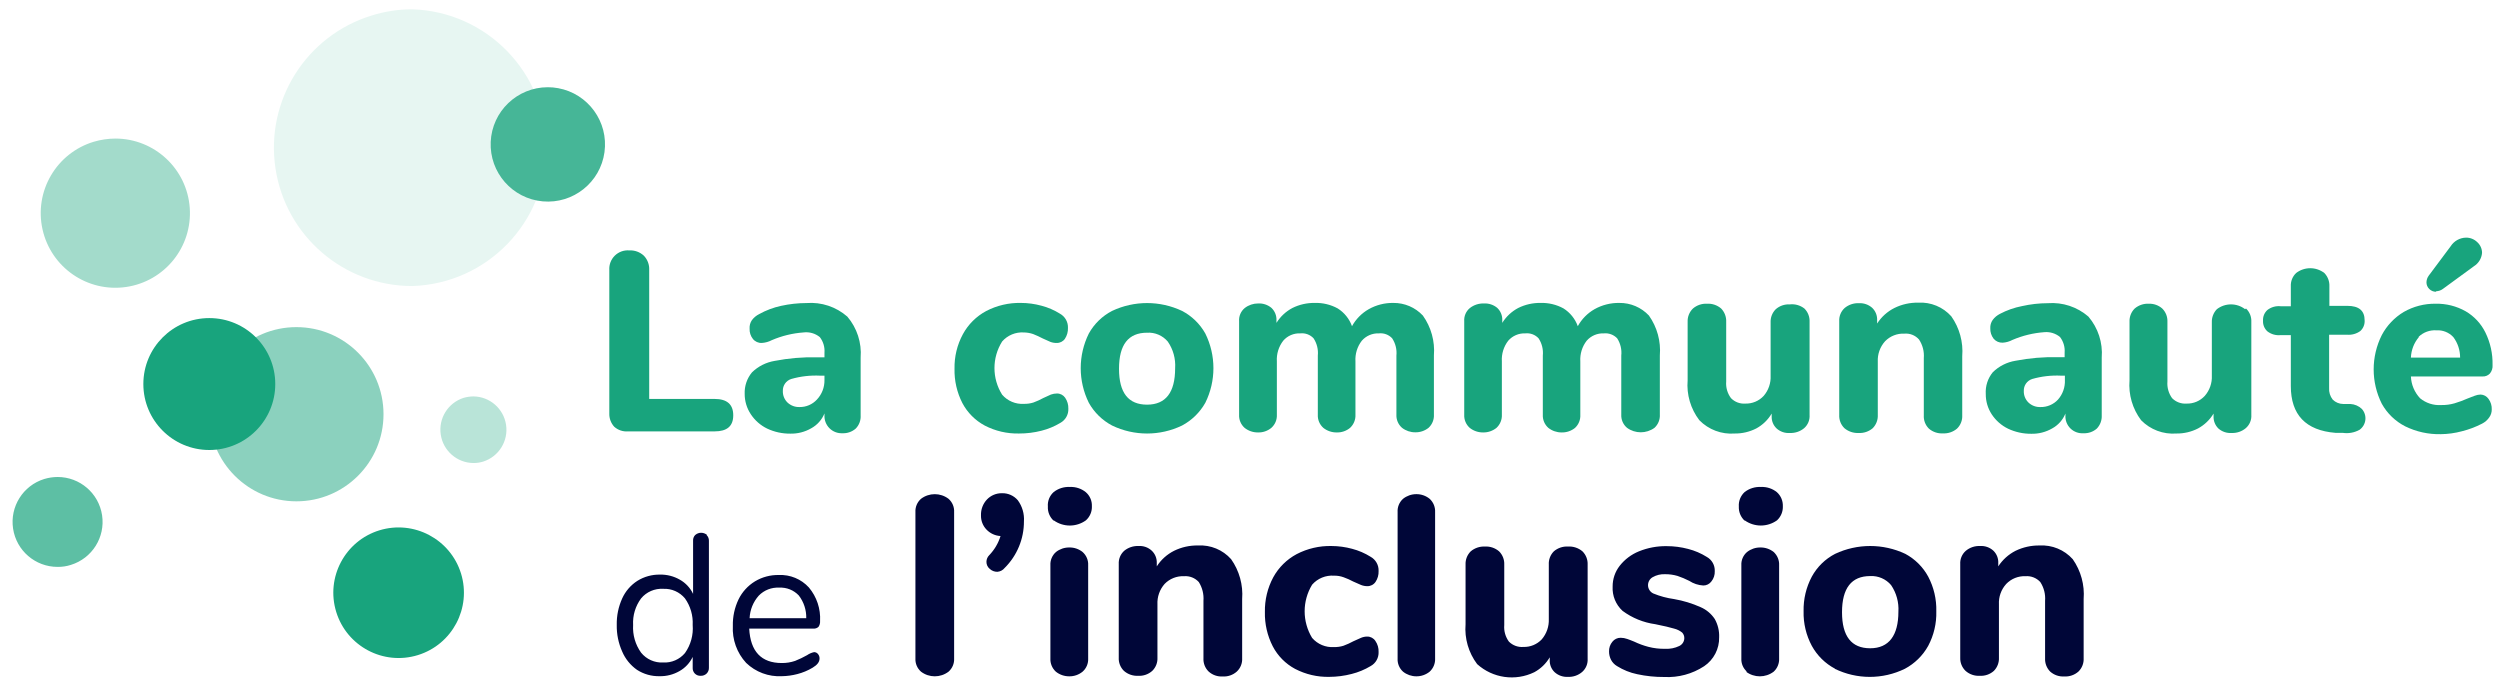
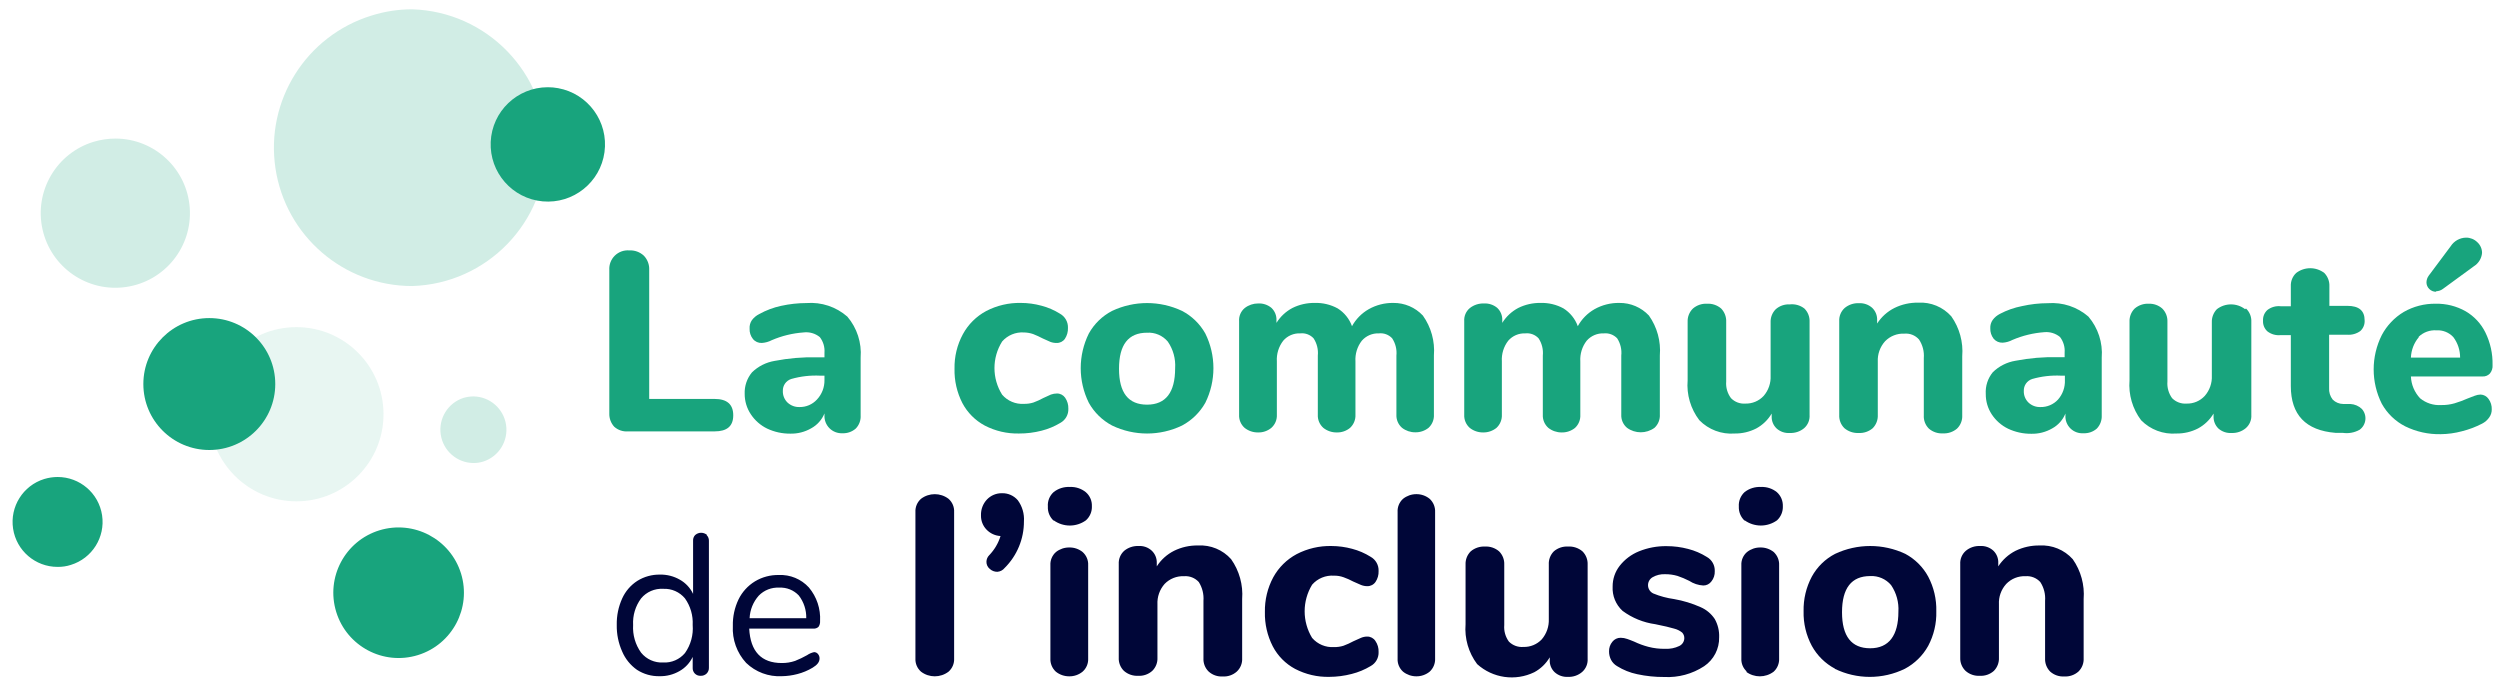
<svg xmlns="http://www.w3.org/2000/svg" width="940" height="255" preserveAspectRatio="xMinYMin meet" fill="none">
-   <path fill-rule="evenodd" clip-rule="evenodd" d="M266.55 203.3a2.853 2.853 0 00-.85-2.1l.15-.05a3.401 3.401 0 00-4.45 0 2.851 2.851 0 00-.8 2.15v20a11.998 11.998 0 00-5-5.35 14.352 14.352 0 00-7.45-1.9c-3-.05-5.952.766-8.5 2.35a15.408 15.408 0 00-5.7 6.6 22.956 22.956 0 00-2.05 10 23.364 23.364 0 002.05 10 16.104 16.104 0 005.55 6.85 15 15 0 008.5 2.4c2.61.056 5.186-.601 7.45-1.9a11.998 11.998 0 005-5.35v4.05a2.9 2.9 0 00.8 2.2 2.847 2.847 0 002.2.85 3.047 3.047 0 002.25-.85c.577-.583.885-1.38.85-2.2V203.3zm-6.1 31.7a16.045 16.045 0 01-2.9 10.55 9.997 9.997 0 01-8.2 3.55 9.998 9.998 0 01-8.3-3.7 16.198 16.198 0 01-3-10.4 15.35 15.35 0 013-10 10.001 10.001 0 018.3-3.6 10.001 10.001 0 018.2 3.6 15.851 15.851 0 012.9 10zm47.7 12.6a2.45 2.45 0 00-.6-1.7 1.846 1.846 0 00-1.45-.7 7.386 7.386 0 00-2.65 1.15 36.176 36.176 0 01-4.5 2.15c-1.609.548-3.3.818-5 .8-7.7 0-11.8-4.35-12.25-12.95h24.1a2.501 2.501 0 001.95-.65c.447-.643.659-1.42.6-2.2a18.1 18.1 0 00-4.2-12.6 14.449 14.449 0 00-11.35-4.7 16.742 16.742 0 00-8.95 2.4 16.397 16.397 0 00-6.15 6.75 21.894 21.894 0 00-2.15 10 18.953 18.953 0 005 13.9 17.953 17.953 0 0013.4 5 24.23 24.23 0 005.85-.8 21.58 21.58 0 005.75-2.4c1.75-1.05 2.6-2.15 2.6-3.45zm-26.3-15.15a13.649 13.649 0 013.45-8.5 9.997 9.997 0 017.7-3 9.4 9.4 0 017.35 2.95 13.45 13.45 0 012.8 8.55h-21.3z" fill="#000638" />
-   <path d="M346.3 252.55a6.201 6.201 0 01-2.1-5v-55a6.2 6.2 0 012.1-5 8.548 8.548 0 0110.35 0 6.197 6.197 0 012.1 5v55a6.198 6.198 0 01-2.1 5 8.55 8.55 0 01-10.35 0zm36.4-64.45a12.05 12.05 0 012.3 7.95 24.552 24.552 0 01-7.25 17.5A3.905 3.905 0 01375 215a4.102 4.102 0 01-2.85-1.1 3.353 3.353 0 01-1.25-2.65 3.6 3.6 0 011.05-2.5 17.944 17.944 0 004.25-7.2 7.902 7.902 0 01-5.3-2.45 7.452 7.452 0 01-2.05-5.35 8.3 8.3 0 012.25-5.95 7.646 7.646 0 015.65-2.35 7.547 7.547 0 015.95 2.65z" fill="#000638" />
+   <path fill-rule="evenodd" clip-rule="evenodd" d="M266.55 203.3a2.853 2.853 0 00-.85-2.1l.15-.05a3.401 3.401 0 00-4.45 0 2.851 2.851 0 00-.8 2.15v20a11.998 11.998 0 00-5-5.35 14.352 14.352 0 00-7.45-1.9c-3-.05-5.952.766-8.5 2.35a15.408 15.408 0 00-5.7 6.6 22.956 22.956 0 00-2.05 10 23.364 23.364 0 002.05 10 16.104 16.104 0 005.55 6.85 15 15 0 008.5 2.4c2.61.056 5.186-.601 7.45-1.9a11.998 11.998 0 005-5.35v4.05a2.9 2.9 0 00.8 2.2 2.847 2.847 0 002.2.85 3.047 3.047 0 002.25-.85c.577-.583.885-1.38.85-2.2V203.3zm-6.1 31.7a16.045 16.045 0 01-2.9 10.55 9.997 9.997 0 01-8.2 3.55 9.998 9.998 0 01-8.3-3.7 16.198 16.198 0 01-3-10.4 15.35 15.35 0 013-10 10.001 10.001 0 018.3-3.6 10.001 10.001 0 018.2 3.6 15.851 15.851 0 012.9 10zm47.7 12.6a2.451 2.451 0 00-.6-1.7 1.852 1.852 0 00-1.45-.7 7.404 7.404 0 00-2.65 1.15 36.034 36.034 0 01-4.5 2.15 14.99 14.99 0 01-5 .8c-7.7 0-11.8-4.35-12.25-12.95h24.1a2.501 2.501 0 001.95-.65 3.402 3.402 0 00.6-2.2 18.102 18.102 0 00-4.2-12.6 14.449 14.449 0 00-11.35-4.7 16.742 16.742 0 00-8.95 2.4 16.397 16.397 0 00-6.15 6.75 21.897 21.897 0 00-2.15 10 18.952 18.952 0 005 13.9 17.95 17.95 0 0013.4 5 24.23 24.23 0 005.85-.8 21.547 21.547 0 005.75-2.4c1.75-1.05 2.6-2.15 2.6-3.45zm-26.3-15.15a13.65 13.65 0 013.45-8.5 10 10 0 017.7-3 9.4 9.4 0 017.35 2.95 13.45 13.45 0 012.8 8.55h-21.3z" fill="#000638" />
+   <path d="M346.3 252.55a6.2 6.2 0 01-2.1-5v-55a6.201 6.201 0 012.1-5 8.55 8.55 0 0110.35 0 6.198 6.198 0 012.1 5v55a6.197 6.197 0 01-2.1 5 8.548 8.548 0 01-10.35 0zm36.4-64.45a12.052 12.052 0 012.3 7.95 24.55 24.55 0 01-7.25 17.5A3.897 3.897 0 01375 215a4.102 4.102 0 01-2.85-1.1 3.35 3.35 0 01-1.25-2.65 3.604 3.604 0 011.05-2.5 17.944 17.944 0 004.25-7.2 7.898 7.898 0 01-5.3-2.45 7.452 7.452 0 01-2.05-5.35 8.303 8.303 0 012.25-5.95 7.65 7.65 0 015.65-2.35 7.554 7.554 0 015.95 2.65z" fill="#000638" />
  <path fill-rule="evenodd" clip-rule="evenodd" d="M394 190.45a6.698 6.698 0 002.2 5.35v-.15a10.35 10.35 0 0012.1 0 6.749 6.749 0 002.25-5.35 6.601 6.601 0 00-2.3-5.25 8.85 8.85 0 00-6-1.95 9.052 9.052 0 00-6.05 1.9 6.6 6.6 0 00-2.2 5.45zm.95 57.1a6.35 6.35 0 002.05 5 8 8 0 005.05 1.75 7.746 7.746 0 005-1.75 6.197 6.197 0 002.1-5v-35a6.198 6.198 0 00-2.1-5 7.704 7.704 0 00-5-1.7 7.952 7.952 0 00-5 1.7 6.201 6.201 0 00-2.1 5v35z" fill="#000638" />
-   <path d="M462.9 210.25a23.002 23.002 0 014.15 15v22.25a6.35 6.35 0 01-2 5 7.297 7.297 0 01-5.3 1.85 7.2 7.2 0 01-5.3-1.85 6.497 6.497 0 01-1.95-5v-21.6a11.603 11.603 0 00-1.75-7.05 6.8 6.8 0 00-5.55-2.2 9.603 9.603 0 00-7.3 2.9 10.8 10.8 0 00-2.7 7.7v20a6.5 6.5 0 01-1.95 5 7.297 7.297 0 01-5.3 1.85 7.498 7.498 0 01-5.35-1.85 6.497 6.497 0 01-1.95-5V212.1a6.249 6.249 0 012.05-5 7.953 7.953 0 015.35-1.8 6.65 6.65 0 015 1.75 6.05 6.05 0 011.9 4.6v1.3a16.597 16.597 0 016.5-5.85 19.55 19.55 0 019-2 15.453 15.453 0 0112.45 5.15zm24.05 41.25a20.256 20.256 0 01-8.4-8.5 27.002 27.002 0 01-2.95-12.9 26.548 26.548 0 013.15-13.05 21.694 21.694 0 018.8-8.7 27.084 27.084 0 0113.1-3.05 29.97 29.97 0 017.75 1.05 24.993 24.993 0 016.95 3 5.849 5.849 0 013 5.35 6.852 6.852 0 01-1.15 4.1 3.651 3.651 0 01-3.1 1.6 6.367 6.367 0 01-2.35-.45l-2.95-1.3a25.888 25.888 0 00-3.6-1.6 9.97 9.97 0 00-3.6-.6 9.997 9.997 0 00-8.25 3.4 19.25 19.25 0 000 20 10 10 0 008.25 3.45 10.867 10.867 0 003.55-.5 28.287 28.287 0 003.75-1.7l2.9-1.3a5.875 5.875 0 012.3-.45 3.597 3.597 0 013.05 1.65 6.801 6.801 0 011.2 4.15 5.753 5.753 0 01-3 5.3 26.134 26.134 0 01-7.1 2.95 33.797 33.797 0 01-8.45 1.1 26.51 26.51 0 01-12.85-3zm40.6 1.05a6.201 6.201 0 01-2.05-5v-55a6.199 6.199 0 012.05-5 7.997 7.997 0 015-1.75 7.85 7.85 0 015 1.75 6.35 6.35 0 012.05 5v55a6.35 6.35 0 01-2.05 5 7.855 7.855 0 01-5 1.75 8.003 8.003 0 01-5-1.75zM595 207.3a6.597 6.597 0 011.95 5v35.35a6.1 6.1 0 01-2.05 5 7.651 7.651 0 01-5.35 1.85 6.85 6.85 0 01-5-1.75 5.949 5.949 0 01-1.85-4.6v-1a15.005 15.005 0 01-5.8 5.6 19.4 19.4 0 01-21.5-3.05 22.051 22.051 0 01-4.35-15v-22.4a6.597 6.597 0 011.95-5 7.697 7.697 0 015.35-1.8 7.494 7.494 0 015.3 1.8 6.597 6.597 0 011.95 5V235a9.25 9.25 0 001.75 6.25 6.9 6.9 0 005.45 2 9.101 9.101 0 006.9-2.85 11.054 11.054 0 002.65-7.65V212.3a6.55 6.55 0 011.9-5 7.494 7.494 0 015.3-1.8 7.699 7.699 0 015.45 1.8zm20.6 46.2a23.056 23.056 0 01-7.6-3.05 6.009 6.009 0 01-2.25-2.35 6.893 6.893 0 01-.75-3.1 5.444 5.444 0 011.25-3.7 3.9 3.9 0 013.1-1.5c.853.007 1.698.16 2.5.45.8.3 1.7.6 2.6 1a30.013 30.013 0 005.3 1.95c2.088.547 4.242.799 6.4.75 1.81.094 3.615-.267 5.25-1.05a3.302 3.302 0 001.9-2.9 2.997 2.997 0 00-.8-2.15 7.795 7.795 0 00-3.05-1.5c-1.5-.45-3.8-1-7.05-1.65a26.908 26.908 0 01-12.3-5 11.548 11.548 0 01-3.75-9.15 12.544 12.544 0 012.65-7.8 17.6 17.6 0 017.25-5.45 26.6 26.6 0 0110.4-1.95 31.591 31.591 0 018.1 1.05 24.627 24.627 0 017 3 5.849 5.849 0 013 5.35 5.753 5.753 0 01-1.25 3.85 3.751 3.751 0 01-3.05 1.55 10.763 10.763 0 01-5.3-1.75 32.317 32.317 0 00-4.4-1.85 16.015 16.015 0 00-4.65-.65 8.643 8.643 0 00-4.75 1.15 3.451 3.451 0 00.3 6.1 31.934 31.934 0 007.8 2.1 42.152 42.152 0 0110 3.05c2.159.94 4 2.486 5.3 4.45a13 13 0 011.65 6.85 12.799 12.799 0 01-5.65 10.9 25.003 25.003 0 01-15 4.05 46.667 46.667 0 01-10.15-1.05z" fill="#000638" />
-   <path fill-rule="evenodd" clip-rule="evenodd" d="M653.8 190.45a6.85 6.85 0 002.2 5.35v-.15a10.451 10.451 0 0012.15 0 6.852 6.852 0 002.2-5.35 6.75 6.75 0 00-2.25-5.25 8.853 8.853 0 00-6-1.95 9.197 9.197 0 00-6.1 1.9 6.75 6.75 0 00-2.2 5.45zm.95 57.1a6.197 6.197 0 002.1 5h-.35a8.602 8.602 0 0010.4 0 6.35 6.35 0 002.05-5v-35a6.35 6.35 0 00-2.05-5 7.8 7.8 0 00-5-1.7 7.946 7.946 0 00-5 1.7 6.098 6.098 0 00-2.15 5v35zm26.5-4.7a21.356 21.356 0 008.75 8.6h-.15a30 30 0 0026.4 0 21.65 21.65 0 008.75-8.6 26.142 26.142 0 003.05-13A26.502 26.502 0 00725 216.8a21.199 21.199 0 00-8.6-8.55 30.995 30.995 0 00-26.4 0 20.9 20.9 0 00-8.75 8.55 26.501 26.501 0 00-3.1 13.05 26.198 26.198 0 003.1 13zm29.8-22.85a16.051 16.051 0 012.75 10c0 8.9-3.55 13.75-10.6 13.75s-10.6-4.5-10.6-13.55 3.55-13.6 10.6-13.6a9.599 9.599 0 017.85 3.4z" fill="#000638" />
+   <path d="M462.9 210.25a23.002 23.002 0 014.15 15v22.25a6.35 6.35 0 01-2 5 7.297 7.297 0 01-5.3 1.85 7.2 7.2 0 01-5.3-1.85 6.497 6.497 0 01-1.95-5v-21.6a11.603 11.603 0 00-1.75-7.05 6.8 6.8 0 00-5.55-2.2 9.603 9.603 0 00-7.3 2.9 10.8 10.8 0 00-2.7 7.7v20a6.5 6.5 0 01-1.95 5 7.297 7.297 0 01-5.3 1.85 7.498 7.498 0 01-5.35-1.85 6.497 6.497 0 01-1.95-5V212.1a6.249 6.249 0 012.05-5 7.953 7.953 0 015.35-1.8 6.65 6.65 0 015 1.75 6.05 6.05 0 011.9 4.6v1.3a16.597 16.597 0 016.5-5.85 19.55 19.55 0 019-2 15.453 15.453 0 0112.45 5.15zm24.05 41.25a20.25 20.25 0 01-8.4-8.5 27.002 27.002 0 01-2.95-12.9 26.548 26.548 0 013.15-13.05 21.706 21.706 0 018.8-8.7 27.107 27.107 0 0113.1-3.05 29.97 29.97 0 017.75 1.05 25.023 25.023 0 016.95 3 5.85 5.85 0 013 5.35 6.852 6.852 0 01-1.15 4.1 3.649 3.649 0 01-3.1 1.6 6.347 6.347 0 01-2.35-.45l-2.95-1.3a26.126 26.126 0 00-3.6-1.6 10.013 10.013 0 00-3.6-.6 10.003 10.003 0 00-8.25 3.4 19.25 19.25 0 000 20 10 10 0 008.25 3.45 10.84 10.84 0 003.55-.5 28.033 28.033 0 003.75-1.7l2.9-1.3a5.912 5.912 0 012.3-.45 3.6 3.6 0 013.05 1.65 6.801 6.801 0 011.2 4.15 5.75 5.75 0 01-3 5.3 26.072 26.072 0 01-7.1 2.95 33.75 33.75 0 01-8.45 1.1c-4.468.1-8.888-.932-12.85-3zm40.6 1.05a6.199 6.199 0 01-2.05-5v-55a6.201 6.201 0 012.05-5 8.003 8.003 0 015-1.75 7.85 7.85 0 015 1.75 6.35 6.35 0 012.05 5v55a6.35 6.35 0 01-2.05 5 7.85 7.85 0 01-5 1.75 7.997 7.997 0 01-5-1.75zM595 207.3a6.598 6.598 0 011.95 5v35.35a6.1 6.1 0 01-2.05 5 7.651 7.651 0 01-5.35 1.85 6.85 6.85 0 01-5-1.75 5.948 5.948 0 01-1.85-4.6v-1a14.998 14.998 0 01-5.8 5.6 19.4 19.4 0 01-21.5-3.05 22.051 22.051 0 01-4.35-15v-22.4a6.598 6.598 0 011.95-5 7.702 7.702 0 015.35-1.8 7.503 7.503 0 015.3 1.8 6.598 6.598 0 011.95 5V235a9.248 9.248 0 001.75 6.25 6.9 6.9 0 005.45 2 9.098 9.098 0 006.9-2.85 11.052 11.052 0 002.65-7.65V212.3a6.551 6.551 0 011.9-5 7.503 7.503 0 015.3-1.8 7.699 7.699 0 015.45 1.8zm20.6 46.2a23.056 23.056 0 01-7.6-3.05 5.995 5.995 0 01-2.25-2.35 6.887 6.887 0 01-.75-3.1 5.447 5.447 0 011.25-3.7 3.9 3.9 0 013.1-1.5 7.56 7.56 0 012.5.45c.8.3 1.7.6 2.6 1a30.013 30.013 0 005.3 1.95c2.088.547 4.242.8 6.4.75 1.81.094 3.615-.267 5.25-1.05a3.3 3.3 0 001.9-2.9 3 3 0 00-.8-2.15 7.81 7.81 0 00-3.05-1.5c-1.5-.45-3.8-1-7.05-1.65a26.908 26.908 0 01-12.3-5 11.547 11.547 0 01-3.75-9.15 12.546 12.546 0 012.65-7.8 17.6 17.6 0 017.25-5.45 26.6 26.6 0 0110.4-1.95 31.591 31.591 0 018.1 1.05 24.683 24.683 0 017 3 5.85 5.85 0 013 5.35 5.75 5.75 0 01-1.25 3.85 3.749 3.749 0 01-3.05 1.55 10.743 10.743 0 01-5.3-1.75 32.444 32.444 0 00-4.4-1.85 16.084 16.084 0 00-4.65-.65 8.652 8.652 0 00-4.75 1.15 3.45 3.45 0 00.3 6.1 31.845 31.845 0 007.8 2.1 42.198 42.198 0 0110 3.05c2.159.941 4 2.486 5.3 4.45a13.003 13.003 0 011.65 6.85 12.798 12.798 0 01-5.65 10.9 24.996 24.996 0 01-15 4.05 46.667 46.667 0 01-10.15-1.05z" fill="#000638" />
+   <path fill-rule="evenodd" clip-rule="evenodd" d="M653.8 190.45a6.85 6.85 0 002.2 5.35v-.15a10.448 10.448 0 0012.15 0 6.852 6.852 0 002.2-5.35 6.75 6.75 0 00-2.25-5.25 8.853 8.853 0 00-6-1.95 9.208 9.208 0 00-6.1 1.9 6.75 6.75 0 00-2.2 5.45zm.95 57.1a6.197 6.197 0 002.1 5h-.35a8.599 8.599 0 0010.4 0 6.35 6.35 0 002.05-5v-35a6.35 6.35 0 00-2.05-5 7.8 7.8 0 00-5-1.7 7.952 7.952 0 00-5 1.7 6.098 6.098 0 00-2.15 5v35zm26.5-4.7a21.356 21.356 0 008.75 8.6h-.15a30 30 0 0026.4 0 21.643 21.643 0 008.75-8.6 26.14 26.14 0 003.05-13A26.504 26.504 0 00725 216.8a21.205 21.205 0 00-8.6-8.55 31.002 31.002 0 00-26.4 0 20.906 20.906 0 00-8.75 8.55 26.501 26.501 0 00-3.1 13.05 26.193 26.193 0 003.1 13zm29.8-22.85a16.051 16.051 0 012.75 10c0 8.9-3.55 13.75-10.6 13.75s-10.6-4.5-10.6-13.55 3.55-13.6 10.6-13.6a9.601 9.601 0 017.85 3.4z" fill="#000638" />
  <path d="M779.35 210.25a23.002 23.002 0 014.1 15v22.25a6.5 6.5 0 01-1.95 5 7.397 7.397 0 01-5.35 1.85 7.294 7.294 0 01-5.3-1.85 6.648 6.648 0 01-1.9-5v-21.6a11.257 11.257 0 00-1.8-7.05 6.8 6.8 0 00-5.55-2.2 9.5 9.5 0 00-7.25 2.9 10.599 10.599 0 00-2.75 7.7v20a6.652 6.652 0 01-1.9 5 7.295 7.295 0 01-5.3 1.85 7.397 7.397 0 01-5.35-1.85 6.55 6.55 0 01-2-5V212.1a6.15 6.15 0 012.1-5 7.798 7.798 0 015.35-1.8 6.754 6.754 0 015 1.75 6.052 6.052 0 011.85 4.6v1.3a16.953 16.953 0 016.5-5.85 20.01 20.01 0 019-2 15.598 15.598 0 0112.5 5.15z" fill="#000638" />
-   <circle opacity=".5" cx="111.45" cy="155.749" r="32.75" fill="#18A47D" />
+   <circle opacity=".5" cx="111.45" cy="155.75" r="32.75" fill="#D1EDE5" />
  <circle cx="78.7" cy="144.4" r="24.8" fill="#18A47D" />
-   <path d="M155 3.5a50.547 50.547 0 00-15.3 2.35c-24.595 7.569-39.956 31.989-36.127 57.436 3.828 25.447 25.693 44.267 51.427 44.264 28.105-.872 50.437-23.907 50.437-52.025C205.437 27.406 183.105 4.37 155 3.5z" fill="#E7F6F2" />
-   <path d="M173.35 215.65c3.981 12.958-3.293 26.69-16.249 30.676-12.957 3.985-26.691-3.285-30.681-16.24-3.989-12.955 3.276-26.692 16.23-30.686 12.963-3.967 26.692 3.3 30.7 16.25z" fill="#18A47D" />
-   <path d="M21.65 179.349a17.61 17.61 0 00-5 .75 16.9 16.9 0 005 33.05 15.426 15.426 0 005-.75 16.9 16.9 0 00-5-33.05z" fill="#5DBFA4" />
-   <path d="M178 149.05c-1.253.015-2.497.2-3.7.55a12.55 12.55 0 00-8.577 13.825A12.549 12.549 0 00178 174.1c1.254.01 2.503-.176 3.7-.55a12.55 12.55 0 00-3.7-24.5" fill="#B9E4D8" />
-   <path d="M43.45 52.1a29.04 29.04 0 00-8.2 1.2c-14.057 4.25-22.457 18.622-19.26 32.956 3.196 14.333 16.908 23.774 31.438 21.648 14.531-2.127 24.962-15.1 23.918-29.75-1.044-14.647-13.21-26.01-27.896-26.054z" fill="#A3DBCB" />
-   <path d="M205.95 32.8c-11.493.019-20.939 9.074-21.443 20.556-.505 11.482 8.11 21.33 19.557 22.357 11.447 1.028 21.678-7.13 23.226-18.518 1.548-11.388-6.134-21.98-17.44-24.046a20.558 20.558 0 00-3.9-.35z" fill="#46B697" />
-   <path d="M230.95 160.45a7.053 7.053 0 01-1.85-5V101.5a6.953 6.953 0 017.5-7.35 7.45 7.45 0 015.5 2 7.246 7.246 0 012 5.35V150h24.6c4.65 0 7 2.05 7 6.15 0 4.1-2.35 6.05-7 6.05h-32.55a6.898 6.898 0 01-5.2-1.75z" fill="#18A47D" />
-   <path fill-rule="evenodd" clip-rule="evenodd" d="M323.6 134.449a21.197 21.197 0 00-5-15.4 20.854 20.854 0 00-15.35-5.1 44.708 44.708 0 00-9.55 1.05 30.056 30.056 0 00-8.25 3.1 7.66 7.66 0 00-2.75 2.3 5.005 5.005 0 00-.85 3.15 5.8 5.8 0 001.25 3.9 4.048 4.048 0 003.35 1.5 9.29 9.29 0 003.75-1.05 36.89 36.89 0 0111.9-2.9 8.103 8.103 0 016.15 1.75 8.501 8.501 0 011.75 5.9v1.7h-2.75a74.683 74.683 0 00-16 1.35 16.007 16.007 0 00-8.5 4.3 11.952 11.952 0 00-2.75 8.1 13.704 13.704 0 002.3 7.65 15.403 15.403 0 006.15 5.4 19.98 19.98 0 008.7 1.9 14.998 14.998 0 007.85-2 11.144 11.144 0 005-5.6v.7a6.448 6.448 0 006.75 6.75 7.095 7.095 0 005-1.75 6.498 6.498 0 001.85-5v-21.7zm-13.6 8.45a10.399 10.399 0 01-2.85 7.35 8.695 8.695 0 01-6.55 2.8 6.292 6.292 0 01-4.45-1.65 5.8 5.8 0 01-1.8-4.4 4.55 4.55 0 013.15-4.5 33.53 33.53 0 0110.9-1.25h1.6v1.65z" fill="#18A47D" />
-   <path d="M370.25 160a20.397 20.397 0 01-8.4-8.45 27.002 27.002 0 01-2.95-12.9 26.196 26.196 0 013.15-13 21.548 21.548 0 018.75-8.7 27.052 27.052 0 0113.05-3.05c2.618.004 5.225.357 7.75 1.05a24.993 24.993 0 016.95 3 5.849 5.849 0 013 5.35 6.951 6.951 0 01-1.15 4.1 3.653 3.653 0 01-3.1 1.55 6.302 6.302 0 01-2.35-.4l-2.9-1.3a34.791 34.791 0 00-3.6-1.65 11.349 11.349 0 00-3.45-.6 9.998 9.998 0 00-8.2 3.4 18.801 18.801 0 000 20 10 10 0 008.2 3.45 11.037 11.037 0 003.55-.5 27.427 27.427 0 003.75-1.7l2.85-1.3a6.955 6.955 0 012.3-.4 3.701 3.701 0 013.05 1.6 6.903 6.903 0 011.2 4.15 5.8 5.8 0 01-3 5.3 26.134 26.134 0 01-7.1 2.95 33.495 33.495 0 01-8.45 1.05 26.661 26.661 0 01-12.9-3z" fill="#18A47D" />
-   <path fill-rule="evenodd" clip-rule="evenodd" d="M409.4 151.45a21.503 21.503 0 008.75 8.55 30.3 30.3 0 0026.3 0 21.854 21.854 0 008.75-8.55 29.347 29.347 0 000-26.05 21.389 21.389 0 00-8.75-8.5 30.8 30.8 0 00-26.3 0 21.1 21.1 0 00-8.75 8.5 29.347 29.347 0 000 26.05zm29.7-23a15.796 15.796 0 012.75 10v.05c0 9-3.5 13.65-10.55 13.65-7.05 0-10.55-4.45-10.55-13.5s3.5-13.55 10.55-13.55a9.399 9.399 0 017.8 3.35z" fill="#18A47D" />
-   <path d="M535 118.65a22.75 22.75 0 014.15 15v22.2a6.3 6.3 0 01-2 5 7.743 7.743 0 01-5 1.7 8.048 8.048 0 01-5-1.7 6.2 6.2 0 01-2.1-5V133.7a10.004 10.004 0 00-1.6-6.5 5.953 5.953 0 00-5-1.85 8.052 8.052 0 00-6.4 2.75 11.548 11.548 0 00-2.4 7.8v20a6.35 6.35 0 01-2.05 5 7.55 7.55 0 01-5 1.7 7.946 7.946 0 01-5-1.7 6.2 6.2 0 01-2.1-5v-22.2a10.004 10.004 0 00-1.6-6.5 5.953 5.953 0 00-5-1.85 7.952 7.952 0 00-6.4 2.75 11.548 11.548 0 00-2.4 7.8v20a6.2 6.2 0 01-2.1 5 7.55 7.55 0 01-5 1.7 7.946 7.946 0 01-5-1.7 6.2 6.2 0 01-2.1-5v-35.1a5.899 5.899 0 012.15-5 8.15 8.15 0 015-1.7 7.203 7.203 0 015 1.65 6.05 6.05 0 011.9 4.7v.95a15.708 15.708 0 016-5.6 18.263 18.263 0 018.4-1.9 16.955 16.955 0 018.6 2.05 13.16 13.16 0 015.4 6.7 16.51 16.51 0 016.3-6.4 18.313 18.313 0 019.25-2.35 15.002 15.002 0 0111.1 4.75zm85 0a22.75 22.75 0 014.1 15v22.2a6.3 6.3 0 01-2 5 8.747 8.747 0 01-10.35 0 6.097 6.097 0 01-2.15-5V133.7a9.999 9.999 0 00-1.55-6.5 6.103 6.103 0 00-5-1.85 8.101 8.101 0 00-6.45 2.75 11.548 11.548 0 00-2.4 7.8v20a6.3 6.3 0 01-2 5 7.743 7.743 0 01-5 1.7 8.048 8.048 0 01-5-1.7 6.197 6.197 0 01-2.1-5v-22.2a10.004 10.004 0 00-1.6-6.5 5.953 5.953 0 00-5-1.85 8.052 8.052 0 00-6.4 2.75 11.548 11.548 0 00-2.4 7.8v20a6.35 6.35 0 01-2.05 5 7.797 7.797 0 01-5 1.7 7.946 7.946 0 01-5-1.7 6.197 6.197 0 01-2.1-5v-35.1a5.899 5.899 0 012.15-5 8.149 8.149 0 015.25-1.7 7.203 7.203 0 015 1.65 6.05 6.05 0 011.9 4.7v.95a15.708 15.708 0 016-5.6 18.263 18.263 0 018.4-1.9 16.957 16.957 0 018.6 2.05 13.16 13.16 0 015.4 6.7 16.51 16.51 0 016.3-6.4 18.501 18.501 0 019.3-2.35 15.003 15.003 0 0111.15 4.75zm58.45-2.65a6.6 6.6 0 011.95 5v35a6.052 6.052 0 01-2.05 5 7.854 7.854 0 01-5.35 1.8 6.705 6.705 0 01-5-1.7 5.95 5.95 0 01-1.85-4.6v-1a15.005 15.005 0 01-5.8 5.6 17.31 17.31 0 01-8.1 1.9 16.804 16.804 0 01-13.3-5 21.75 21.75 0 01-4.4-15v-22a6.597 6.597 0 012-5 7.546 7.546 0 015.3-1.8 7.494 7.494 0 015.3 1.8 6.75 6.75 0 011.9 5v22.45a9.15 9.15 0 001.8 6.25 6.803 6.803 0 005.4 2.05 9.05 9.05 0 006.9-2.9 10.802 10.802 0 002.6-7.6v-20a6.597 6.597 0 011.95-5 7.346 7.346 0 015.25-1.8 7.595 7.595 0 015.5 1.55zm55.25 2.95a22.853 22.853 0 014.1 15v22.2a6.5 6.5 0 01-1.95 5 7.551 7.551 0 01-5.3 1.8 7.4 7.4 0 01-5.3-1.8 6.497 6.497 0 01-1.9-5v-21.5a11.006 11.006 0 00-1.8-7 6.55 6.55 0 00-5.5-2.2 9.499 9.499 0 00-7.25 2.85 10.7 10.7 0 00-2.75 7.7v20a6.652 6.652 0 01-1.9 5 7.499 7.499 0 01-5.3 1.8 7.697 7.697 0 01-5.35-1.8 6.497 6.497 0 01-1.95-5v-35.2a6.249 6.249 0 012.05-5 7.847 7.847 0 015.35-1.8 6.95 6.95 0 015 1.75 6.052 6.052 0 011.85 4.6v1.3a16.597 16.597 0 016.5-5.85 19.46 19.46 0 018.95-2 15.453 15.453 0 0112.45 5.15z" fill="#18A47D" />
+   <path d="M155 3.5a50.547 50.547 0 00-15.3 2.35c-24.595 7.569-39.956 31.989-36.127 57.436 3.828 25.447 25.693 44.267 51.427 44.264 28.105-.871 50.437-23.906 50.437-52.025 0-28.118-22.332-51.154-50.437-52.025z" fill="#D1EDE5" />
+   <path d="M173.35 215.651c3.981 12.957-3.293 26.69-16.249 30.675-12.957 3.985-26.691-3.285-30.681-16.24-3.989-12.955 3.276-26.692 16.23-30.685 12.963-3.968 26.692 3.299 30.7 16.25zM21.65 179.35c-1.694.008-3.378.26-5 .75a16.9 16.9 0 005 33.05 15.453 15.453 0 005-.75 16.9 16.9 0 00-5-33.05z" fill="#18A47D" />
+   <path d="M178 149.051a13.754 13.754 0 00-3.7.55 12.548 12.548 0 00-8.577 13.824A12.55 12.55 0 00178 174.101a12.118 12.118 0 003.7-.55 12.55 12.55 0 00-3.7-24.5M43.45 52.1a29.04 29.04 0 00-8.2 1.2c-14.057 4.25-22.457 18.623-19.26 32.956 3.196 14.333 16.908 23.775 31.438 21.648 14.531-2.126 24.962-15.1 23.918-29.749C70.302 63.507 58.136 52.143 43.45 52.1z" fill="#D1EDE5" />
+   <path d="M205.95 32.8c-11.493.02-20.939 9.074-21.443 20.556-.505 11.482 8.11 21.33 19.557 22.358 11.447 1.027 21.678-7.13 23.226-18.518 1.548-11.389-6.134-21.98-17.44-24.046a20.558 20.558 0 00-3.9-.35zm25 127.65a7.053 7.053 0 01-1.85-5V101.5a6.953 6.953 0 017.5-7.35 7.45 7.45 0 015.5 2 7.246 7.246 0 012 5.35V150h24.6c4.65 0 7 2.05 7 6.15 0 4.1-2.35 6.05-7 6.05h-32.55a6.898 6.898 0 01-5.2-1.75z" fill="#18A47D" />
+   <path fill-rule="evenodd" clip-rule="evenodd" d="M323.6 134.45a21.196 21.196 0 00-5-15.4 20.85 20.85 0 00-15.35-5.1 44.708 44.708 0 00-9.55 1.05 30.024 30.024 0 00-8.25 3.1 7.65 7.65 0 00-2.75 2.3 5.003 5.003 0 00-.85 3.15 5.802 5.802 0 001.25 3.9 4.05 4.05 0 003.35 1.5 9.29 9.29 0 003.75-1.05 36.839 36.839 0 0111.9-2.9 8.099 8.099 0 016.15 1.75 8.5 8.5 0 011.75 5.9v1.7h-2.75a74.62 74.62 0 00-16 1.35 16 16 0 00-8.5 4.3 11.95 11.95 0 00-2.75 8.1 13.707 13.707 0 002.3 7.65 15.403 15.403 0 006.15 5.4 19.994 19.994 0 008.7 1.9 14.998 14.998 0 007.85-2 11.148 11.148 0 005-5.6v.7a6.453 6.453 0 006.75 6.75 7.095 7.095 0 005-1.75 6.498 6.498 0 001.85-5v-21.7zM310 142.9a10.4 10.4 0 01-2.85 7.35 8.702 8.702 0 01-6.55 2.8 6.301 6.301 0 01-4.45-1.65 5.8 5.8 0 01-1.8-4.4 4.55 4.55 0 013.15-4.5 33.502 33.502 0 0110.9-1.25h1.6v1.65z" fill="#18A47D" />
+   <path d="M370.25 160a20.397 20.397 0 01-8.4-8.45 27.002 27.002 0 01-2.95-12.9 26.196 26.196 0 013.15-13 21.548 21.548 0 018.75-8.7 27.052 27.052 0 0113.05-3.05 29.54 29.54 0 017.75 1.05 25.023 25.023 0 016.95 3 5.85 5.85 0 013 5.35 6.951 6.951 0 01-1.15 4.1 3.65 3.65 0 01-3.1 1.55 6.282 6.282 0 01-2.35-.4l-2.9-1.3a35.217 35.217 0 00-3.6-1.65 11.349 11.349 0 00-3.45-.6 10.001 10.001 0 00-8.2 3.4 18.801 18.801 0 000 20 9.998 9.998 0 008.2 3.45 11.037 11.037 0 003.55-.5 27.427 27.427 0 003.75-1.7l2.85-1.3a6.955 6.955 0 012.3-.4 3.701 3.701 0 013.05 1.6 6.903 6.903 0 011.2 4.15 5.8 5.8 0 01-3 5.3 26.072 26.072 0 01-7.1 2.95 33.404 33.404 0 01-8.45 1.05 26.639 26.639 0 01-12.9-3z" fill="#18A47D" />
+   <path fill-rule="evenodd" clip-rule="evenodd" d="M409.4 151.45a21.503 21.503 0 008.75 8.55 30.3 30.3 0 0026.3 0 21.854 21.854 0 008.75-8.55 29.347 29.347 0 000-26.05 21.395 21.395 0 00-8.75-8.5 30.8 30.8 0 00-26.3 0 21.1 21.1 0 00-8.75 8.5 29.347 29.347 0 000 26.05zm29.7-23a15.796 15.796 0 012.75 10v.05c0 9-3.5 13.65-10.55 13.65-7.05 0-10.55-4.45-10.55-13.5s3.5-13.55 10.55-13.55a9.399 9.399 0 017.8 3.35z" fill="#18A47D" />
+   <path d="M535 118.65a22.75 22.75 0 014.15 15v22.2a6.3 6.3 0 01-2 5 7.749 7.749 0 01-5 1.7 8.048 8.048 0 01-5-1.7 6.2 6.2 0 01-2.1-5V133.7a10.004 10.004 0 00-1.6-6.5 5.95 5.95 0 00-5-1.85 8.049 8.049 0 00-6.4 2.75 11.546 11.546 0 00-2.4 7.8v20a6.35 6.35 0 01-2.05 5 7.55 7.55 0 01-5 1.7 7.946 7.946 0 01-5-1.7 6.2 6.2 0 01-2.1-5v-22.2a10.004 10.004 0 00-1.6-6.5 5.95 5.95 0 00-5-1.85 7.952 7.952 0 00-6.4 2.75 11.546 11.546 0 00-2.4 7.8v20a6.2 6.2 0 01-2.1 5 7.55 7.55 0 01-5 1.7 7.946 7.946 0 01-5-1.7 6.2 6.2 0 01-2.1-5v-35.1a5.899 5.899 0 012.15-5 8.15 8.15 0 015-1.7 7.203 7.203 0 015 1.65 6.05 6.05 0 011.9 4.7v.95a15.7 15.7 0 016-5.6 18.25 18.25 0 018.4-1.9 16.955 16.955 0 018.6 2.05 13.155 13.155 0 015.4 6.7 16.503 16.503 0 016.3-6.4 18.292 18.292 0 019.25-2.35 15.002 15.002 0 0111.1 4.75zm85 0a22.749 22.749 0 014.1 15v22.2a6.3 6.3 0 01-2 5 8.75 8.75 0 01-10.35 0 6.098 6.098 0 01-2.15-5V133.7a9.999 9.999 0 00-1.55-6.5 6.1 6.1 0 00-5-1.85 8.098 8.098 0 00-6.45 2.75 11.546 11.546 0 00-2.4 7.8v20a6.3 6.3 0 01-2 5 7.749 7.749 0 01-5 1.7 8.048 8.048 0 01-5-1.7 6.197 6.197 0 01-2.1-5v-22.2a10.004 10.004 0 00-1.6-6.5 5.95 5.95 0 00-5-1.85 8.049 8.049 0 00-6.4 2.75 11.546 11.546 0 00-2.4 7.8v20a6.35 6.35 0 01-2.05 5 7.797 7.797 0 01-5 1.7 7.946 7.946 0 01-5-1.7 6.197 6.197 0 01-2.1-5v-35.1a5.899 5.899 0 012.15-5 8.149 8.149 0 015.25-1.7 7.203 7.203 0 015 1.65 6.05 6.05 0 011.9 4.7v.95a15.7 15.7 0 016-5.6 18.25 18.25 0 018.4-1.9 16.957 16.957 0 018.6 2.05 13.155 13.155 0 015.4 6.7 16.503 16.503 0 016.3-6.4 18.501 18.501 0 019.3-2.35 15.003 15.003 0 0111.15 4.75zm58.45-2.65a6.602 6.602 0 011.95 5v35a6.052 6.052 0 01-2.05 5 7.85 7.85 0 01-5.35 1.8 6.697 6.697 0 01-5-1.7 5.948 5.948 0 01-1.85-4.6v-1a14.998 14.998 0 01-5.8 5.6 17.298 17.298 0 01-8.1 1.9 16.797 16.797 0 01-13.3-5 21.748 21.748 0 01-4.4-15v-22a6.6 6.6 0 012-5 7.551 7.551 0 015.3-1.8 7.503 7.503 0 015.3 1.8 6.75 6.75 0 011.9 5v22.45a9.148 9.148 0 001.8 6.25 6.8 6.8 0 005.4 2.05 9.05 9.05 0 006.9-2.9 10.8 10.8 0 002.6-7.6v-20a6.598 6.598 0 011.95-5 7.35 7.35 0 015.25-1.8 7.605 7.605 0 015.5 1.55zm55.25 2.95a22.853 22.853 0 014.1 15v22.2a6.5 6.5 0 01-1.95 5 7.551 7.551 0 01-5.3 1.8 7.4 7.4 0 01-5.3-1.8 6.497 6.497 0 01-1.9-5v-21.5a11.006 11.006 0 00-1.8-7 6.55 6.55 0 00-5.5-2.2 9.499 9.499 0 00-7.25 2.85 10.7 10.7 0 00-2.75 7.7v20a6.652 6.652 0 01-1.9 5 7.499 7.499 0 01-5.3 1.8 7.697 7.697 0 01-5.35-1.8 6.497 6.497 0 01-1.95-5v-35.2a6.249 6.249 0 012.05-5 7.847 7.847 0 015.35-1.8 6.95 6.95 0 015 1.75 6.052 6.052 0 011.85 4.6v1.3a16.597 16.597 0 016.5-5.85 19.46 19.46 0 018.95-2 15.453 15.453 0 0112.45 5.15z" fill="#18A47D" />
  <path fill-rule="evenodd" clip-rule="evenodd" d="M790.25 134.45a21.204 21.204 0 00-5-15.4A20.853 20.853 0 00770 114c-3.281.008-6.55.377-9.75 1.1A30.022 30.022 0 00752 118a7.641 7.641 0 00-2.75 2.3 5.003 5.003 0 00-.9 3.15 6.042 6.042 0 001.25 3.9 4.197 4.197 0 003.4 1.5 8.955 8.955 0 003.7-1.05 37.418 37.418 0 0111.95-2.9 8.101 8.101 0 015.9 1.8 8.5 8.5 0 011.75 5.9v1.7h-2.5a74.614 74.614 0 00-16 1.35 15.85 15.85 0 00-8.5 4.3 11.75 11.75 0 00-2.65 8.2 13.698 13.698 0 002.25 7.65 15.39 15.39 0 006.15 5.4 19.994 19.994 0 008.7 1.9 15 15 0 007.85-2 11.144 11.144 0 005-5.6v.7a6.349 6.349 0 006.8 6.7 7.097 7.097 0 005-1.75 6.7 6.7 0 001.85-5v-21.7zm-13.85 8.45a10.4 10.4 0 01-2.6 7.35 8.697 8.697 0 01-6.6 2.8 6.197 6.197 0 01-4.45-1.65 5.8 5.8 0 01-1.8-4.4 4.55 4.55 0 013.15-4.5 33.499 33.499 0 0110.9-1.25h1.4v1.65z" fill="#18A47D" />
-   <path d="M844.5 116a6.45 6.45 0 012 5v35a6.048 6.048 0 01-2.1 5 7.753 7.753 0 01-5.3 1.8 6.803 6.803 0 01-5-1.7 6.1 6.1 0 01-1.8-4.6v-1a15.292 15.292 0 01-5.85 5.6 17.298 17.298 0 01-8.1 1.9 16.798 16.798 0 01-13.3-5 22 22 0 01-4.35-15v-22a6.6 6.6 0 011.95-5 7.603 7.603 0 015.35-1.8 7.253 7.253 0 015 1.8 6.597 6.597 0 011.95 5v22.45a9.4 9.4 0 001.75 6.25 6.9 6.9 0 005.45 2.05 8.948 8.948 0 006.85-2.9 10.798 10.798 0 002.65-7.6v-20a6.75 6.75 0 011.9-5 8.7 8.7 0 0110.6 0l.35-.25zm43.55 37.75a5.301 5.301 0 01-.85 7.85 9.996 9.996 0 01-6.35 1.15h-2.7c-11.2-.9-16.8-6.8-16.8-17.6V126h-3.8a6.95 6.95 0 01-5-1.4 5.001 5.001 0 01-1.65-4 5.002 5.002 0 011.65-4.05 6.954 6.954 0 015-1.4h3.8v-7.5a6.452 6.452 0 012-5 8.7 8.7 0 0110.6 0 6.75 6.75 0 011.9 5V115h6.75c4.35 0 6.5 1.8 6.5 5.45a4.998 4.998 0 01-1.6 4 7.342 7.342 0 01-5 1.4h-6.75v20a6.352 6.352 0 001.35 4.4 5.646 5.646 0 003.95 1.65h2.7a6.75 6.75 0 014.3 1.85z" fill="#18A47D" />
-   <path fill-rule="evenodd" clip-rule="evenodd" d="M913.4 108.649a3.494 3.494 0 002.6 1.05v-.2a4.297 4.297 0 002.5-.85l11.7-8.55a6.546 6.546 0 003.05-5 5.448 5.448 0 00-1.8-4.05 5.95 5.95 0 00-4.2-1.7 7 7 0 00-5.8 3.25l-8.25 11.05a4.402 4.402 0 00-.85 2.5 3.447 3.447 0 001.05 2.5zm22.3 41.35a6.303 6.303 0 011.2 3.95 5.002 5.002 0 01-.95 3 7.293 7.293 0 01-2.7 2.35 34.954 34.954 0 01-7.55 2.85 31.89 31.89 0 01-8 1.1 28.84 28.84 0 01-13.35-2.95 20.943 20.943 0 01-8.8-8.5 28.803 28.803 0 010-25.8 22.305 22.305 0 018.25-8.7 23.464 23.464 0 0112-3.1c3.955-.085 7.859.9 11.3 2.85a18.856 18.856 0 017.4 7.95 26.355 26.355 0 012.7 12.25 4.445 4.445 0 01-1 3.2 3.549 3.549 0 01-2.85 1.1H906.5a12.749 12.749 0 003.45 8.2 11.346 11.346 0 007.95 2.55 17 17 0 005-.65 41.175 41.175 0 005-1.85l2.6-1a6.63 6.63 0 012.2-.45 3.804 3.804 0 013 1.65zm-26.25-23.2a12.704 12.704 0 00-2.95 7.65H925a12.697 12.697 0 00-2.55-7.7 8.003 8.003 0 00-6.35-2.55 8.804 8.804 0 00-6.65 2.4v.2z" fill="#18A47D" />
+   <path d="M844.5 116a6.45 6.45 0 012 5v35a6.048 6.048 0 01-2.1 5 7.753 7.753 0 01-5.3 1.8 6.803 6.803 0 01-5-1.7 6.1 6.1 0 01-1.8-4.6v-1a15.292 15.292 0 01-5.85 5.6 17.298 17.298 0 01-8.1 1.9 16.798 16.798 0 01-13.3-5 22 22 0 01-4.35-15v-22a6.6 6.6 0 011.95-5 7.603 7.603 0 015.35-1.8 7.253 7.253 0 015 1.8 6.597 6.597 0 011.95 5v22.45a9.4 9.4 0 001.75 6.25 6.9 6.9 0 005.45 2.05 8.948 8.948 0 006.85-2.9 10.798 10.798 0 002.65-7.6v-20a6.75 6.75 0 011.9-5 8.7 8.7 0 0110.6 0l.35-.25zm43.55 37.75a5.3 5.3 0 01-.85 7.85 9.996 9.996 0 01-6.35 1.15h-2.7c-11.2-.9-16.8-6.8-16.8-17.6V126h-3.8a6.95 6.95 0 01-5-1.4 5.001 5.001 0 01-1.65-4 5 5 0 011.65-4.05 6.95 6.95 0 015-1.4h3.8v-7.5a6.45 6.45 0 012-5 8.7 8.7 0 0110.6 0 6.75 6.75 0 011.9 5V115h6.75c4.35 0 6.5 1.8 6.5 5.45a4.998 4.998 0 01-1.6 4 7.353 7.353 0 01-5 1.4h-6.75v20a6.352 6.352 0 001.35 4.4 5.65 5.65 0 003.95 1.65h2.7a6.75 6.75 0 014.3 1.85z" fill="#18A47D" />
+   <path fill-rule="evenodd" clip-rule="evenodd" d="M913.4 108.65a3.498 3.498 0 002.6 1.05v-.2a4.297 4.297 0 002.5-.85l11.7-8.55a6.547 6.547 0 003.05-5 5.448 5.448 0 00-1.8-4.05 5.95 5.95 0 00-4.2-1.7 7 7 0 00-5.8 3.25l-8.25 11.05a4.4 4.4 0 00-.85 2.5 3.447 3.447 0 001.05 2.5zM935.7 150a6.303 6.303 0 011.2 3.95 5.006 5.006 0 01-.95 3 7.302 7.302 0 01-2.7 2.35 35.007 35.007 0 01-7.55 2.85 31.937 31.937 0 01-8 1.1 28.84 28.84 0 01-13.35-2.95 20.943 20.943 0 01-8.8-8.5 28.803 28.803 0 010-25.8 22.298 22.298 0 018.25-8.7 23.454 23.454 0 0112-3.1 21.953 21.953 0 0111.3 2.85 18.856 18.856 0 017.4 7.95 26.355 26.355 0 012.7 12.25 4.447 4.447 0 01-1 3.2 3.549 3.549 0 01-2.85 1.1H906.5a12.749 12.749 0 003.45 8.2 11.35 11.35 0 007.95 2.55c1.69.033 3.375-.187 5-.65a41.175 41.175 0 005-1.85l2.6-1a6.605 6.605 0 012.2-.45 3.801 3.801 0 013 1.65zm-26.25-23.2a12.704 12.704 0 00-2.95 7.65H925a12.697 12.697 0 00-2.55-7.7 8 8 0 00-6.35-2.55 8.8 8.8 0 00-6.65 2.4v.2z" fill="#18A47D" />
</svg>
